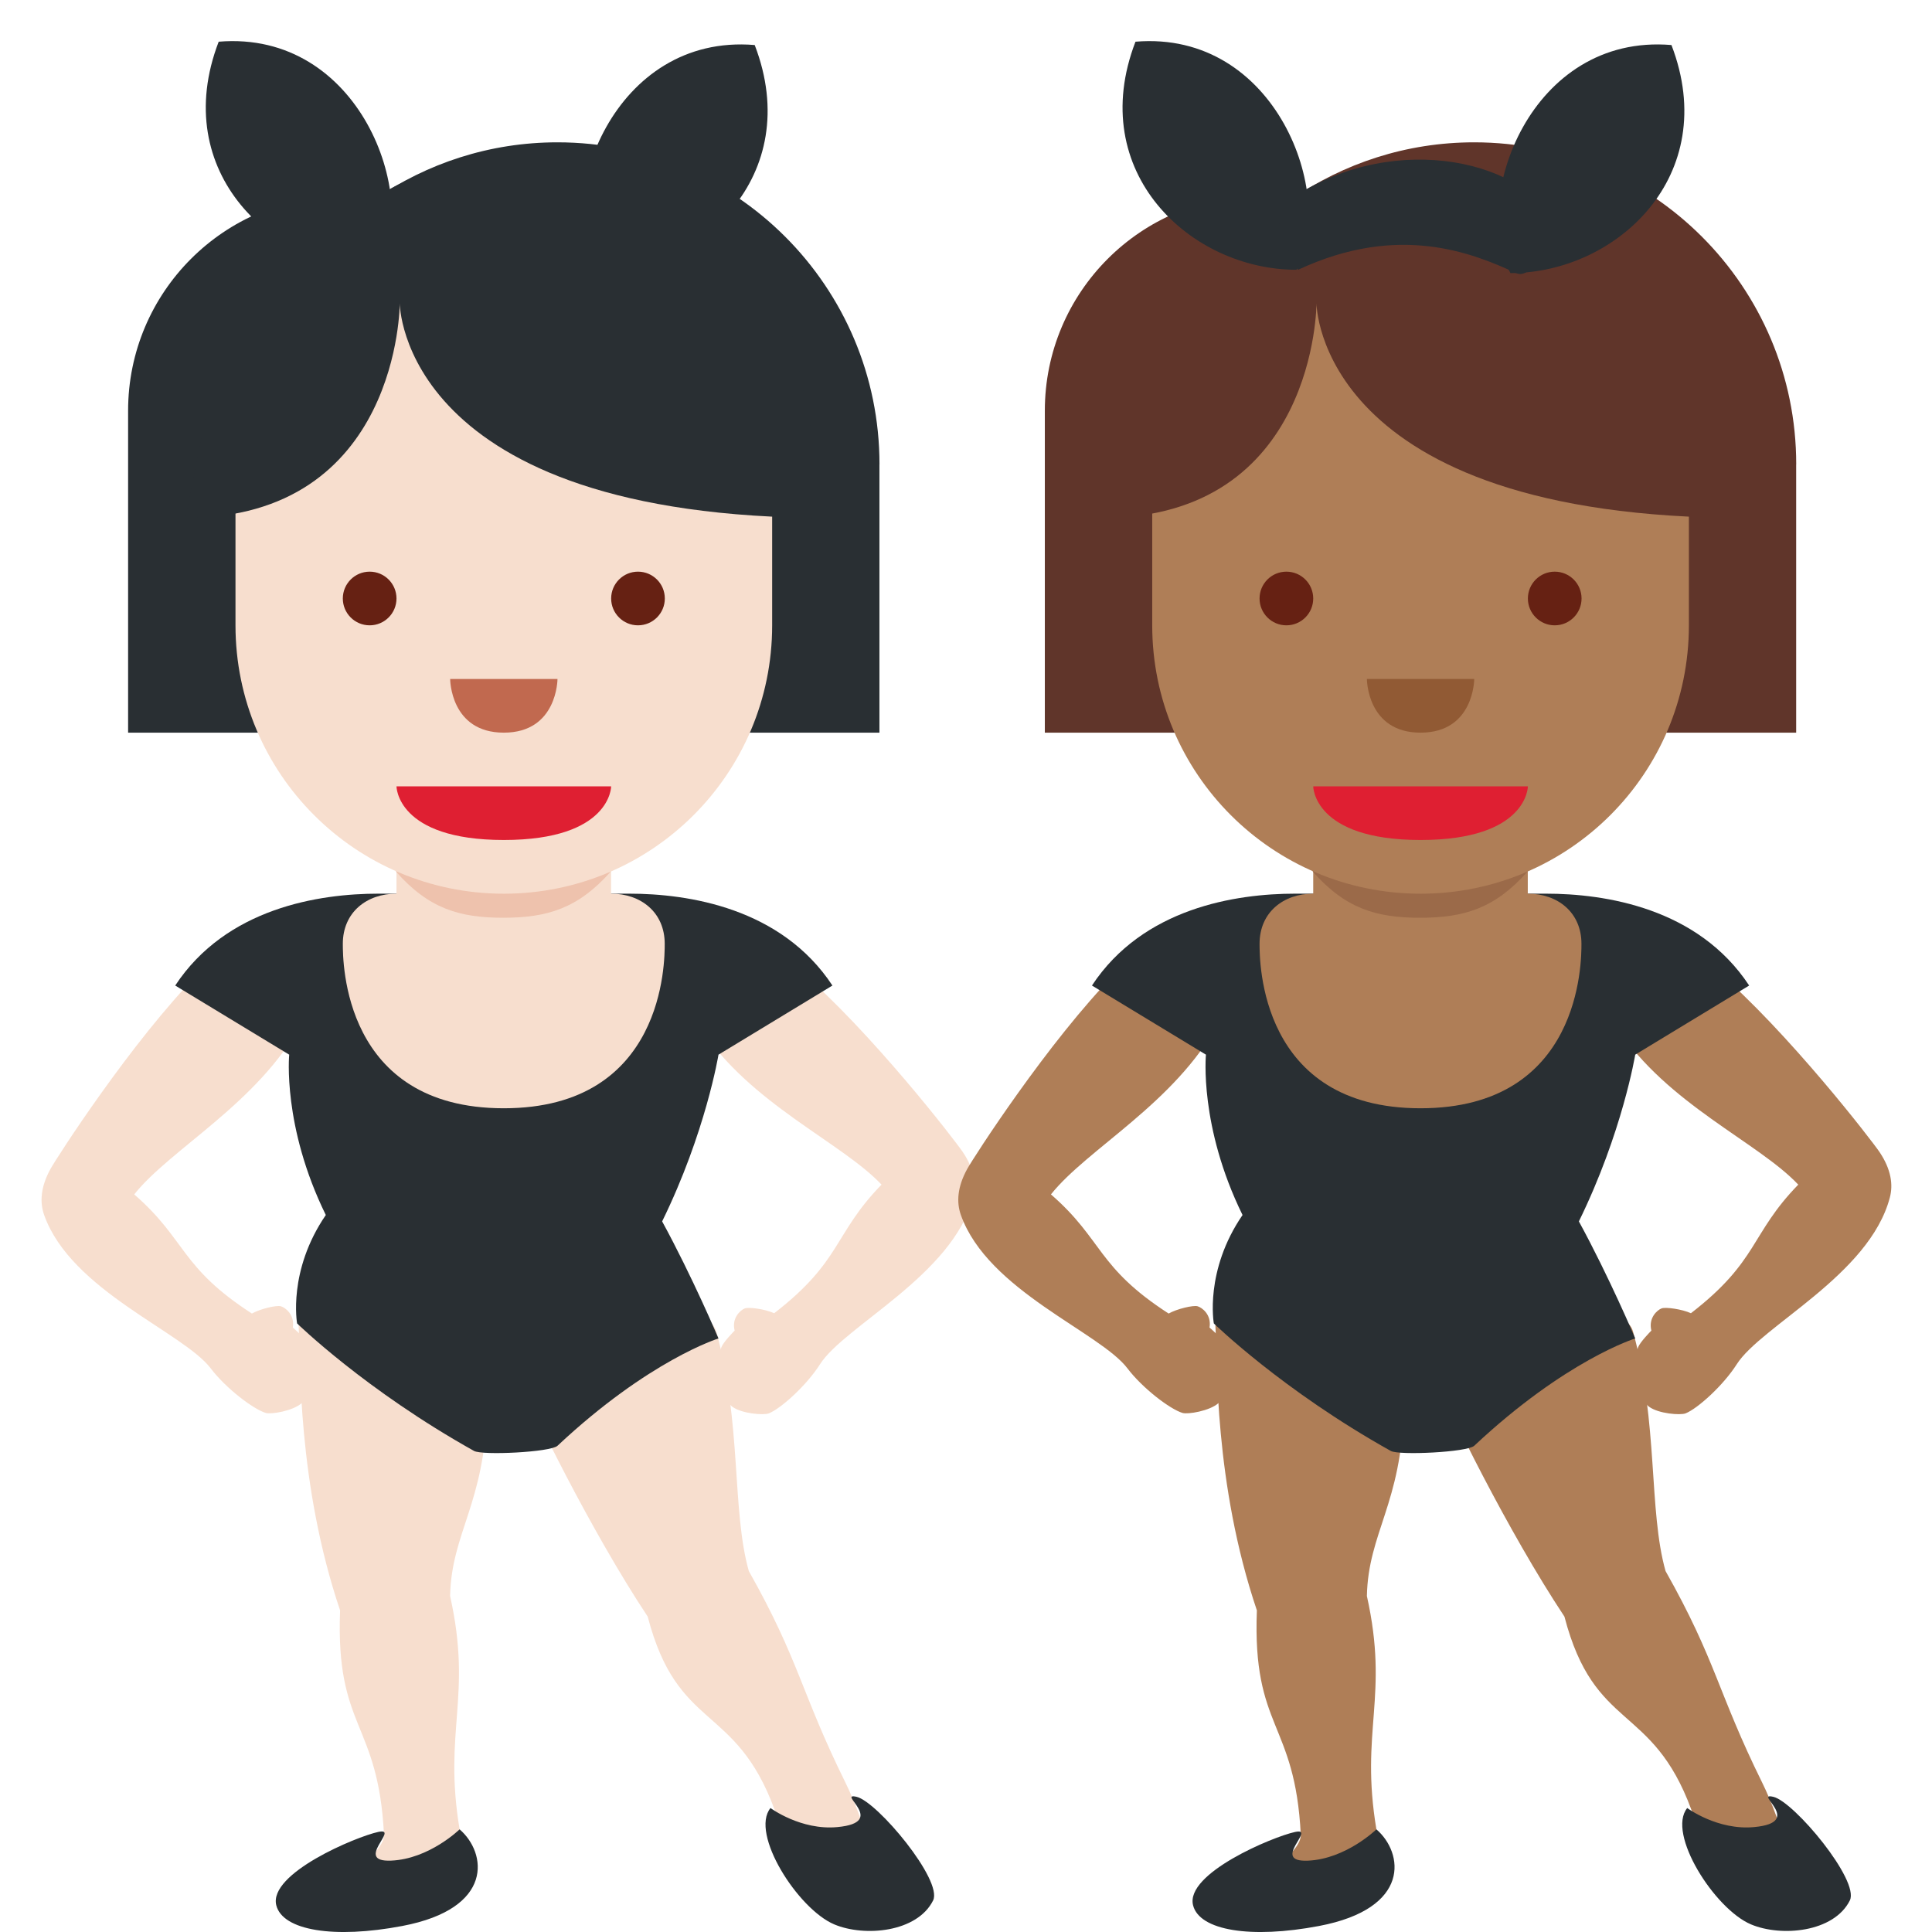
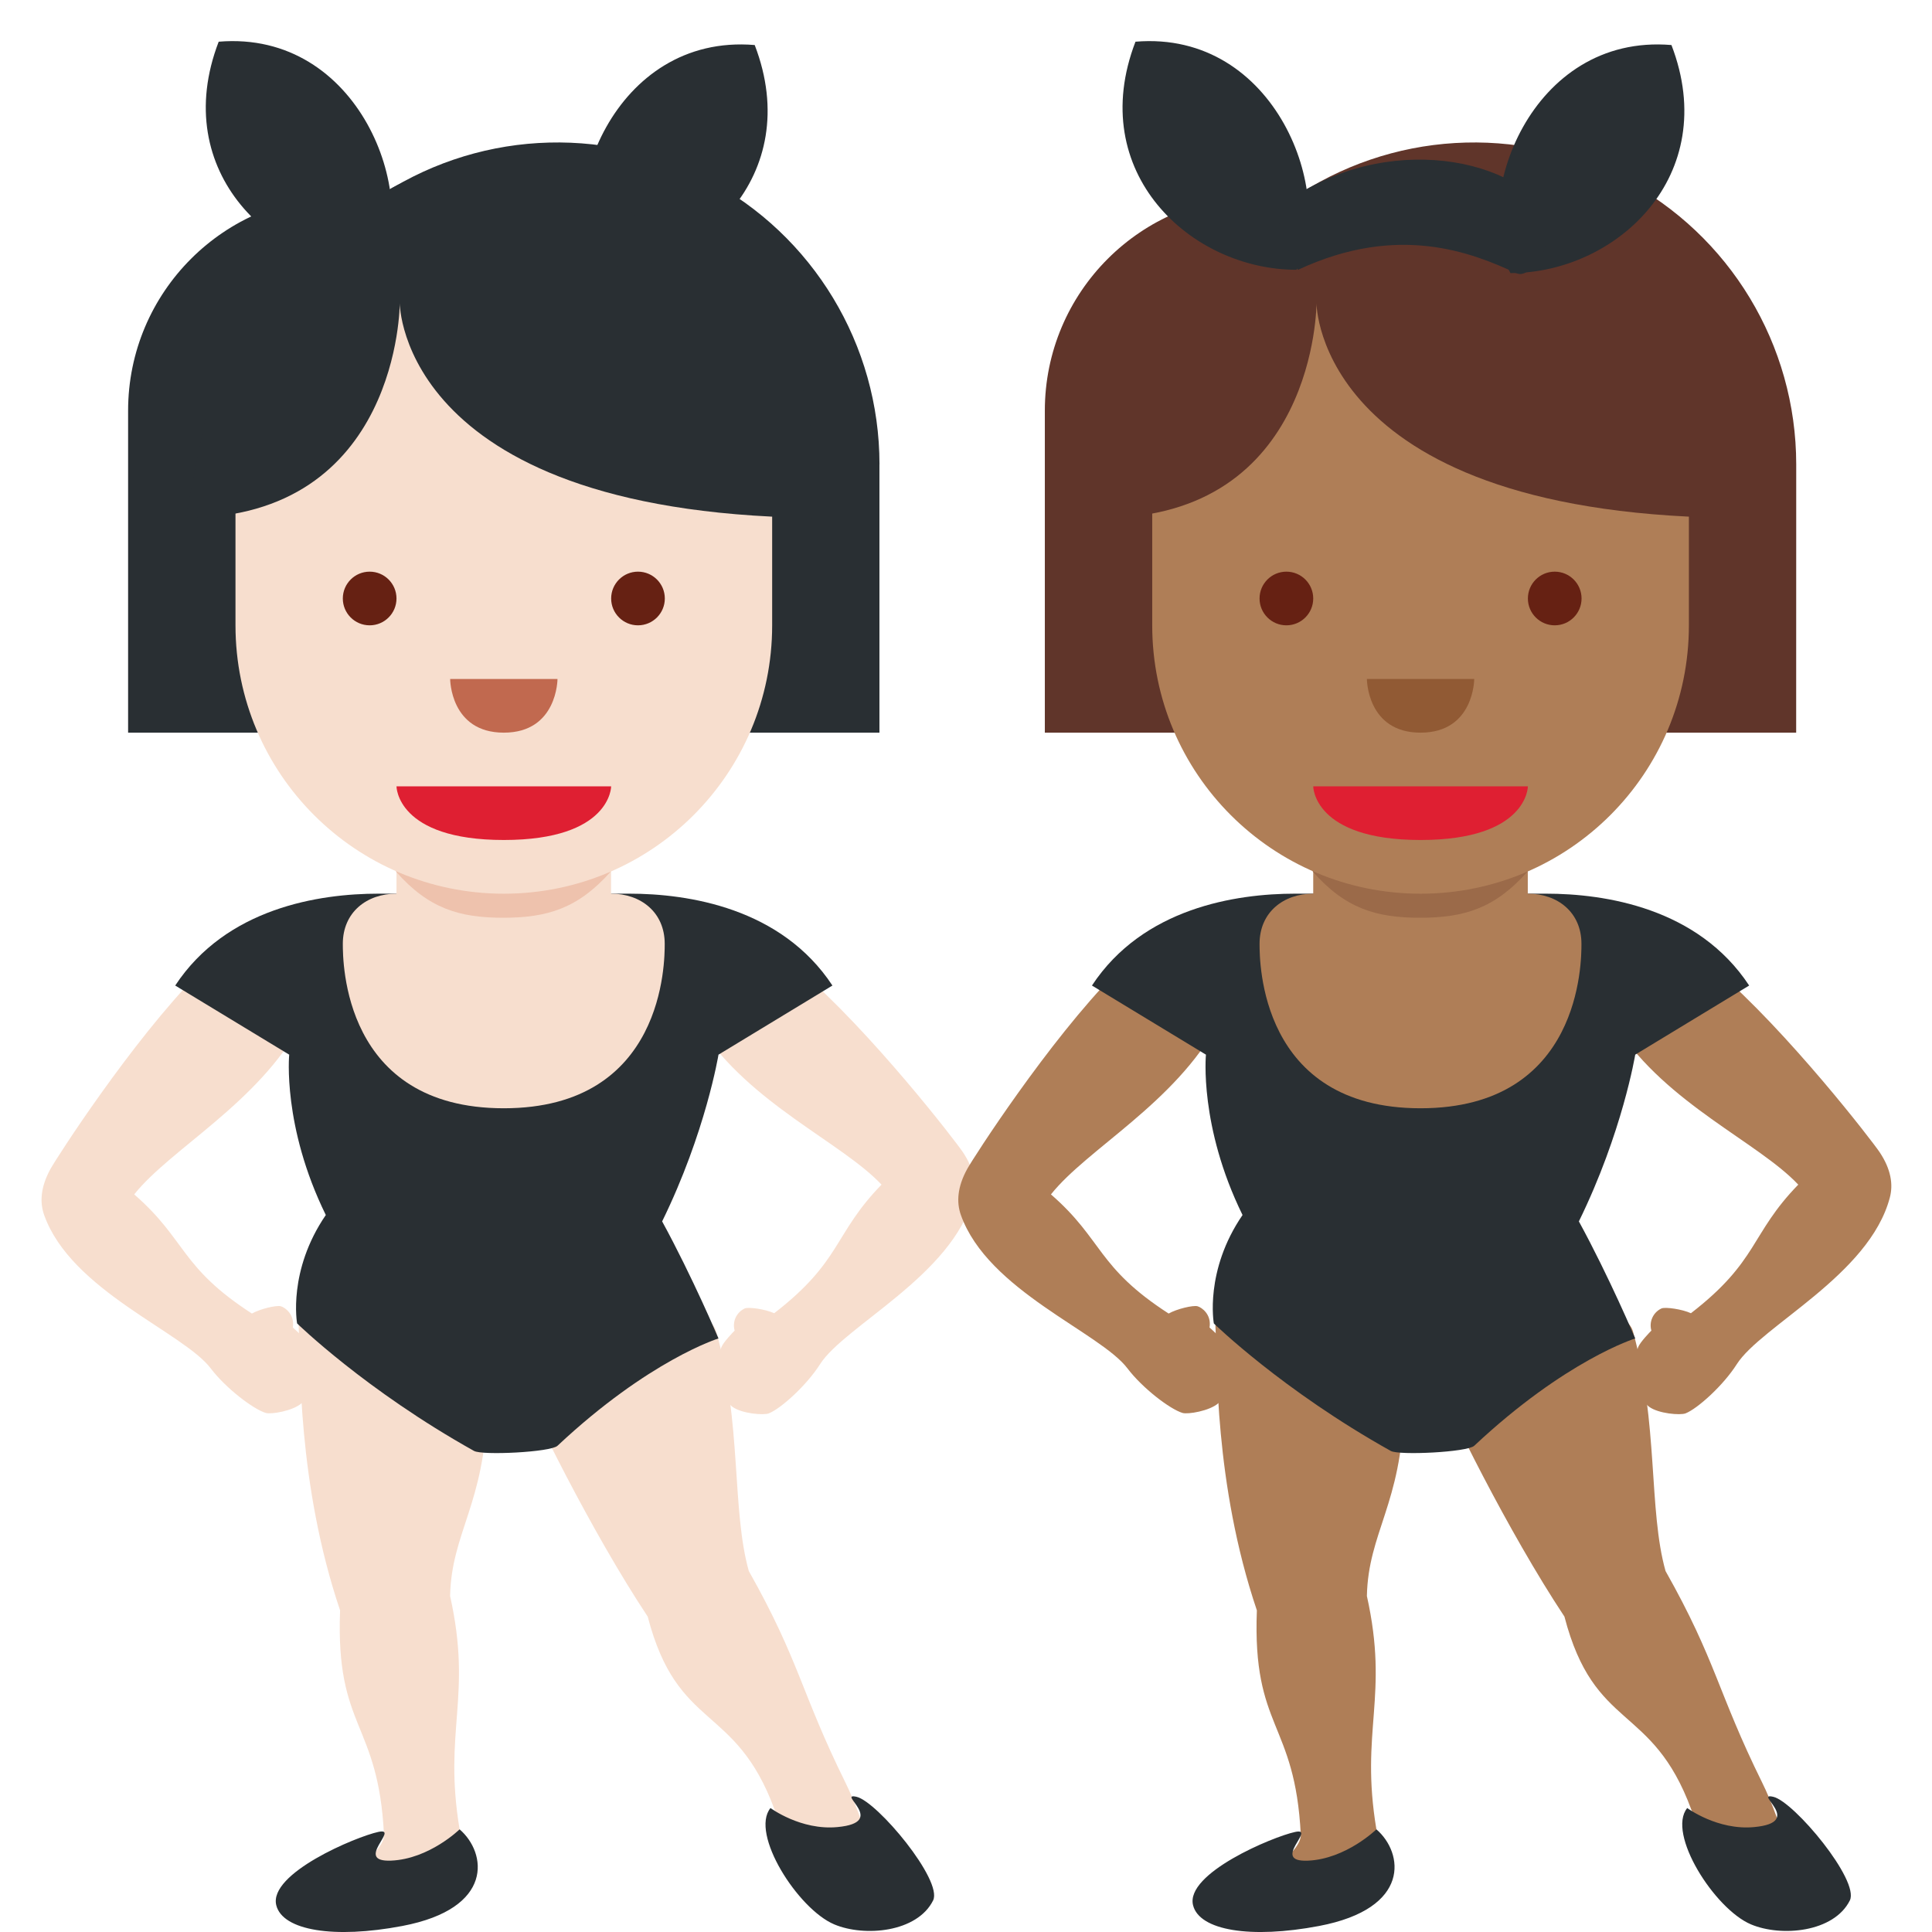
<svg xmlns="http://www.w3.org/2000/svg" viewBox="0 0 36 36">
-   <path fill="#F7DECE" d="M8.564 34.087c.131.787-2.091 1.454-2.376 1.326-.305-.137.988-.808.967-1.226-.106-2.12-.904-1.961-.818-4.18-.802-2.376-.735-4.653-.772-5.287-.087-1.472 3.528.615 3.509 1.518-.038 1.776-.663 2.321-.687 3.502.42 1.882-.131 2.499.177 4.347zm7.189-.872c.353.715.726 1.971.416 1.931-.331-.043-1.396-.505-1.736-1.427-.734-1.991-1.804-1.447-2.364-3.596-1.047-1.579-2.186-3.886-2.406-4.482-.509-1.384 3.441-1.701 3.683-.832.477 1.711.287 3.328.607 4.465.948 1.68.97 2.261 1.8 3.941z" />
-   <path fill="#F7DECE" d="M5.621 26.146c-.164.146-.57.212-.669.182-.232-.07-.745-.46-1.026-.831-.513-.675-2.601-1.446-3.103-2.856-.085-.238-.067-.524.118-.86.113-.205 1.505-2.37 2.77-3.655.336-.342 1.248-.428 1.676-.104.427.323.483.579.233 1.04-.811 1.497-2.441 2.342-3.119 3.194.974.847.851 1.353 2.193 2.22.156-.088.457-.158.538-.136.08.022.264.154.224.397.024.02.226.196.271.286.126.245.107.934-.106 1.123zm8.023.065c.176.132.586.163.682.125.225-.089.703-.521.953-.914.454-.715 2.471-1.659 2.853-3.106.065-.244.023-.528-.19-.847-.13-.195-1.698-2.235-3.066-3.41-.364-.312-1.279-.322-1.679.037-.399.358-.433.617-.146 1.056.934 1.424 2.628 2.129 3.375 2.922-.9.925-.735 1.419-2 2.396-.163-.075-.469-.119-.547-.09-.078.029-.25.176-.19.414-.022.021-.209.214-.246.307-.103.255-.027.939.201 1.11z" />
-   <path fill="#292F33" d="M15.511 18.364c-.953-1.447-2.684-1.712-3.788-1.712H9.388v.002-.002H7.053c-1.104 0-2.835.265-3.788 1.712l2.124 1.288s-.131 1.332.682 2.988c-.713 1.04-.535 2.02-.535 2.02s1.277 1.248 3.297 2.376c.153.086 1.427.024 1.555-.096 1.706-1.6 3-2 3-2s-.488-1.153-1.05-2.181c.812-1.656 1.05-3.107 1.05-3.107l2.123-1.288z" />
-   <path fill="#F7DECE" d="M12.386 17.587c0-.588-.445-.935-1-.935v-3H7.388v3c-.555 0-1 .347-1 .935 0 .323 0 3.063 2.997 3.064h.004c2.997-.001 2.997-2.74 2.997-3.064z" />
-   <path fill="#EEC2AD" d="M7.379 16.242c.608.687 1.178.859 1.998.859.819 0 1.394-.173 2.002-.859v-.812h-4v.812z" />
-   <path fill="#292F33" d="M16.388 8.653c0-3.314-2.687-6.001-6.001-6.001-1.264 0-2.435.393-3.402 1.06-.196-.03-.393-.06-.598-.06-2.209 0-4 1.791-4 4v6h14V8.653z" />
-   <path fill="#F7DECE" d="M14.388 5.652h-10v6.001c0 2.762 2.238 5 5 5s5-2.237 5-5V5.652z" />
-   <path fill="#292F33" d="M14.449 4.652h-10l-1 5c4 0 4-4 4-4s0 4 8 4l-1-5z" />
-   <path fill="#DF1F32" d="M11.388 14.652h-4s0 1 2 1 2-1 2-1z" />
-   <circle fill="#662113" cx="6.888" cy="11.152" r=".5" />
-   <circle fill="#662113" cx="11.888" cy="11.152" r=".5" />
-   <path fill="#C1694F" d="M8.388 12.652h2s0 1-1 1-1-1-1-1z" />
-   <path fill="#292F33" d="M4.075.777c2.625-.219 3.75 2.875 3 4.25-1.968 0-3.937-1.813-3-4.25zm9.988.062c-2.625-.219-3.75 2.875-3 4.25 1.969 0 3.937-1.812 3-4.25z" />
-   <path fill="#292F33" d="M6.7 3.902c1.812-1.438 4.344-1.062 5.156.156.031.312-.37 1.178-.688 1.031-.812-.375-2.188-.938-4.063-.062-.092-.063-.439-1.098-.405-1.125zm7.657 29.788c-.386.475.511 1.883 1.188 2.168.564.238 1.545.149 1.842-.446.186-.373-1.04-1.842-1.426-1.931-.386-.089.594.475-.356.564-.684.065-1.248-.355-1.248-.355zm-5.793.397c.505.435.654 1.474-1.069 1.801-1.268.241-2.228.086-2.347-.386-.148-.594 1.486-1.278 1.902-1.367.416-.089-.475.564.238.535.712-.03 1.276-.583 1.276-.583z" />
-   <path fill="#AF7E57" d="M25.647 34.087c.131.787-2.091 1.454-2.376 1.326-.305-.137.988-.808.967-1.226-.106-2.12-.904-1.961-.818-4.18-.802-2.376-.735-4.653-.772-5.287-.087-1.472 3.528.615 3.509 1.518-.038 1.776-.663 2.321-.687 3.502.419 1.882-.132 2.499.177 4.347zm7.188-.872c.353.715.726 1.971.416 1.931-.331-.043-1.396-.505-1.736-1.427-.734-1.991-1.804-1.447-2.364-3.596-1.047-1.579-2.186-3.886-2.406-4.482-.509-1.384 3.441-1.701 3.683-.832.477 1.711.287 3.328.607 4.465.948 1.68.97 2.261 1.8 3.941z" />
-   <path fill="#AF7E57" d="M22.703 26.146c-.164.146-.57.212-.669.182-.232-.07-.745-.46-1.026-.831-.513-.675-2.601-1.446-3.103-2.856-.085-.238-.067-.524.118-.86.113-.205 1.505-2.37 2.77-3.655.336-.342 1.248-.428 1.676-.104.427.323.483.579.233 1.04-.811 1.497-2.441 2.342-3.119 3.194.974.847.851 1.353 2.193 2.22.156-.088.457-.158.538-.136.08.022.264.154.224.397.024.02.226.196.271.286.126.245.107.934-.106 1.123zm8.023.065c.176.132.586.163.682.125.225-.089.703-.521.953-.914.454-.715 2.471-1.659 2.853-3.106.065-.244.023-.528-.19-.847-.13-.195-1.698-2.235-3.066-3.41-.364-.312-1.279-.322-1.679.037-.399.358-.433.617-.146 1.056.934 1.424 2.628 2.129 3.375 2.922-.9.925-.735 1.419-2 2.396-.163-.075-.469-.119-.547-.09-.078.029-.25.176-.19.414-.022.021-.209.214-.246.307-.103.255-.027.939.201 1.11z" />
-   <path fill="#292F33" d="M32.593 18.364c-.953-1.447-2.684-1.712-3.788-1.712H26.47v.002-.002h-2.335c-1.104 0-2.835.265-3.788 1.712l2.124 1.288s-.131 1.332.682 2.988c-.713 1.04-.535 2.02-.535 2.02s1.277 1.248 3.297 2.376c.153.086 1.427.024 1.555-.096 1.706-1.6 3-2 3-2s-.488-1.153-1.05-2.181c.812-1.656 1.05-3.107 1.05-3.107l2.123-1.288z" />
-   <path fill="#AF7E57" d="M29.468 17.587c0-.588-.445-.935-1-.935v-3H24.47v3c-.555 0-1 .347-1 .935 0 .323 0 3.063 2.997 3.064h.004c2.997-.001 2.997-2.74 2.997-3.064z" />
-   <path fill="#9B6A49" d="M24.462 16.242c.608.687 1.178.859 1.998.859.819 0 1.394-.173 2.002-.859v-.812h-4v.812z" />
-   <path fill="#60352A" d="M33.47 8.653c0-3.314-2.687-6.001-6.001-6.001-1.264 0-2.435.393-3.402 1.06-.196-.03-.393-.06-.598-.06-2.209 0-4 1.791-4 4v6h14V8.653z" />
-   <path fill="#AF7E57" d="M31.47 5.652h-10v6.001c0 2.762 2.238 5 5 5s5-2.237 5-5V5.652z" />
-   <path fill="#60352A" d="M31.531 4.652h-10l-1 5c4 0 4-4 4-4s0 4 8 4l-1-5z" />
-   <path fill="#DF1F32" d="M28.47 14.652h-4s0 1 2 1 2-1 2-1z" />
-   <circle fill="#662113" cx="23.97" cy="11.152" r=".5" />
-   <circle fill="#662113" cx="28.97" cy="11.152" r=".5" />
-   <path fill="#915A34" d="M25.47 12.652h2s0 1-1 1-1-1-1-1z" />
-   <path fill="#292F33" d="M21.158.777c2.625-.219 3.75 2.875 3 4.25-1.969 0-3.938-1.813-3-4.25zm9.987.062c-2.625-.219-3.75 2.875-3 4.25 1.969 0 3.937-1.812 3-4.25z" />
-   <path fill="#292F33" d="M23.783 3.902c1.812-1.438 4.344-1.062 5.156.156.031.312-.37 1.178-.688 1.031-.812-.375-2.188-.938-4.063-.062-.093-.063-.44-1.098-.405-1.125zm7.656 29.788c-.386.475.511 1.883 1.188 2.168.564.238 1.545.149 1.842-.446.186-.373-1.04-1.842-1.426-1.931-.386-.089.594.475-.356.564-.684.065-1.248-.355-1.248-.355zm-5.792.397c.505.435.654 1.474-1.069 1.801-1.268.241-2.228.086-2.347-.386-.149-.594 1.485-1.277 1.901-1.366.416-.089-.475.564.238.535.712-.031 1.277-.584 1.277-.584z" />
+   <path fill="#f7dece" d="M8.564 34.087c.131.787-2.091 1.454-2.376 1.326-.305-.137.988-.808.967-1.226-.106-2.12-.904-1.961-.818-4.18-.802-2.376-.735-4.653-.772-5.287-.087-1.472 3.528.615 3.509 1.518-.038 1.776-.663 2.321-.687 3.502.42 1.882-.131 2.499.177 4.347m7.189-.872c.353.715.726 1.971.416 1.931-.331-.043-1.396-.505-1.736-1.427-.734-1.991-1.804-1.447-2.364-3.596-1.047-1.579-2.186-3.886-2.406-4.482-.509-1.384 3.441-1.701 3.683-.832.477 1.711.287 3.328.607 4.465.948 1.68.97 2.261 1.8 3.941" />
+   <path fill="#f7dece" d="M5.621 26.146c-.164.146-.57.212-.669.182-.232-.07-.745-.46-1.026-.831-.513-.675-2.601-1.446-3.103-2.856-.085-.238-.067-.524.118-.86.113-.205 1.505-2.37 2.77-3.655.336-.342 1.248-.428 1.676-.104.427.323.483.579.233 1.04-.811 1.497-2.441 2.342-3.119 3.194.974.847.851 1.353 2.193 2.22.156-.088.457-.158.538-.136.08.022.264.154.224.397.024.02.226.196.271.286.126.245.107.934-.106 1.123m8.023.065c.176.132.586.163.682.125.225-.089.703-.521.953-.914.454-.715 2.471-1.659 2.853-3.106.065-.244.023-.528-.19-.847-.13-.195-1.698-2.235-3.066-3.41-.364-.312-1.279-.322-1.679.037-.399.358-.433.617-.146 1.056.934 1.424 2.628 2.129 3.375 2.922-.9.925-.735 1.419-2 2.396-.163-.075-.469-.119-.547-.09a.35.35 0 0 0-.19.414c-.022.021-.209.214-.246.307-.103.255-.027.939.201 1.11" />
+   <path fill="#292f33" d="M15.511 18.364c-.953-1.447-2.684-1.712-3.788-1.712H9.388v.002-.002H7.053c-1.104 0-2.835.265-3.788 1.712l2.124 1.288s-.131 1.332.682 2.988c-.713 1.04-.535 2.02-.535 2.02s1.277 1.248 3.297 2.376c.153.086 1.427.024 1.555-.096 1.706-1.6 3-2 3-2s-.488-1.153-1.05-2.181c.812-1.656 1.05-3.107 1.05-3.107z" />
+   <path fill="#f7dece" d="M12.386 17.587c0-.588-.445-.935-1-.935v-3H7.388v3c-.555 0-1 .347-1 .935 0 .323 0 3.063 2.997 3.064h.004c2.997-.001 2.997-2.74 2.997-3.064" />
+   <path fill="#eec2ad" d="M7.379 16.242c.608.687 1.178.859 1.998.859.819 0 1.394-.173 2.002-.859v-.812h-4z" />
+   <path fill="#292f33" d="M16.388 8.653a6.001 6.001 0 0 0-9.403-4.941 4 4 0 0 0-.598-.06 4 4 0 0 0-4 4v6h14V8.653z" />
+   <path fill="#f7dece" d="M14.388 5.652h-10v6.001c0 2.762 2.238 5 5 5s5-2.237 5-5z" />
+   <path fill="#292f33" d="M14.449 4.652h-10l-1 5c4 0 4-4 4-4s0 4 8 4z" />
+   <path fill="#df1f32" d="M11.388 14.652h-4s0 1 2 1 2-1 2-1" />
+   <circle cx="6.888" cy="11.152" r=".5" fill="#662113" />
+   <circle cx="11.888" cy="11.152" r=".5" fill="#662113" />
+   <path fill="#c1694f" d="M8.388 12.652h2s0 1-1 1-1-1-1-1" />
+   <path fill="#292f33" d="M4.075.777c2.625-.219 3.75 2.875 3 4.25-1.968 0-3.937-1.813-3-4.25m9.988.062c-2.625-.219-3.75 2.875-3 4.25 1.969 0 3.937-1.812 3-4.25" />
+   <path fill="#292f33" d="M6.7 3.902c1.812-1.438 4.344-1.062 5.156.156.031.312-.37 1.178-.688 1.031-.812-.375-2.188-.938-4.063-.062-.092-.063-.439-1.098-.405-1.125m7.657 29.788c-.386.475.511 1.883 1.188 2.168.564.238 1.545.149 1.842-.446.186-.373-1.04-1.842-1.426-1.931s.594.475-.356.564c-.684.065-1.248-.355-1.248-.355m-5.793.397c.505.435.654 1.474-1.069 1.801-1.268.241-2.228.086-2.347-.386-.148-.594 1.486-1.278 1.902-1.367s-.475.564.238.535c.712-.03 1.276-.583 1.276-.583" />
+   <path fill="#af7e57" d="M25.647 34.087c.131.787-2.091 1.454-2.376 1.326-.305-.137.988-.808.967-1.226-.106-2.12-.904-1.961-.818-4.18-.802-2.376-.735-4.653-.772-5.287-.087-1.472 3.528.615 3.509 1.518-.038 1.776-.663 2.321-.687 3.502.419 1.882-.132 2.499.177 4.347m7.188-.872c.353.715.726 1.971.416 1.931-.331-.043-1.396-.505-1.736-1.427-.734-1.991-1.804-1.447-2.364-3.596-1.047-1.579-2.186-3.886-2.406-4.482-.509-1.384 3.441-1.701 3.683-.832.477 1.711.287 3.328.607 4.465.948 1.68.97 2.261 1.8 3.941" />
+   <path fill="#af7e57" d="M22.703 26.146c-.164.146-.57.212-.669.182-.232-.07-.745-.46-1.026-.831-.513-.675-2.601-1.446-3.103-2.856-.085-.238-.067-.524.118-.86.113-.205 1.505-2.37 2.77-3.655.336-.342 1.248-.428 1.676-.104.427.323.483.579.233 1.04-.811 1.497-2.441 2.342-3.119 3.194.974.847.851 1.353 2.193 2.22.156-.088.457-.158.538-.136.08.022.264.154.224.397.024.02.226.196.271.286.126.245.107.934-.106 1.123m8.023.065c.176.132.586.163.682.125.225-.089.703-.521.953-.914.454-.715 2.471-1.659 2.853-3.106.065-.244.023-.528-.19-.847-.13-.195-1.698-2.235-3.066-3.41-.364-.312-1.279-.322-1.679.037-.399.358-.433.617-.146 1.056.934 1.424 2.628 2.129 3.375 2.922-.9.925-.735 1.419-2 2.396-.163-.075-.469-.119-.547-.09a.35.35 0 0 0-.19.414c-.022.021-.209.214-.246.307-.103.255-.027.939.201 1.11" />
+   <path fill="#292f33" d="M32.593 18.364c-.953-1.447-2.684-1.712-3.788-1.712H26.47v.002-.002h-2.335c-1.104 0-2.835.265-3.788 1.712l2.124 1.288s-.131 1.332.682 2.988c-.713 1.04-.535 2.02-.535 2.02s1.277 1.248 3.297 2.376c.153.086 1.427.024 1.555-.096 1.706-1.6 3-2 3-2s-.488-1.153-1.05-2.181c.812-1.656 1.05-3.107 1.05-3.107z" />
+   <path fill="#af7e57" d="M29.468 17.587c0-.588-.445-.935-1-.935v-3H24.47v3c-.555 0-1 .347-1 .935 0 .323 0 3.063 2.997 3.064h.004c2.997-.001 2.997-2.74 2.997-3.064" />
+   <path fill="#9b6a49" d="M24.462 16.242c.608.687 1.178.859 1.998.859.819 0 1.394-.173 2.002-.859v-.812h-4z" />
+   <path fill="#60352a" d="M33.47 8.653a6.001 6.001 0 0 0-9.403-4.941 4 4 0 0 0-.598-.06 4 4 0 0 0-4 4v6h14z" />
+   <path fill="#af7e57" d="M31.47 5.652h-10v6.001c0 2.762 2.238 5 5 5s5-2.237 5-5z" />
+   <path fill="#60352a" d="M31.531 4.652h-10l-1 5c4 0 4-4 4-4s0 4 8 4z" />
+   <path fill="#df1f32" d="M28.47 14.652h-4s0 1 2 1 2-1 2-1" />
+   <circle cx="23.97" cy="11.152" r=".5" fill="#662113" />
+   <circle cx="28.97" cy="11.152" r=".5" fill="#662113" />
+   <path fill="#915a34" d="M25.47 12.652h2s0 1-1 1-1-1-1-1" />
+   <path fill="#292f33" d="M21.158.777c2.625-.219 3.75 2.875 3 4.25-1.969 0-3.938-1.813-3-4.25m9.987.062c-2.625-.219-3.75 2.875-3 4.25 1.969 0 3.937-1.812 3-4.25" />
+   <path fill="#292f33" d="M23.783 3.902c1.812-1.438 4.344-1.062 5.156.156.031.312-.37 1.178-.688 1.031-.812-.375-2.188-.938-4.063-.062-.093-.063-.44-1.098-.405-1.125m7.656 29.788c-.386.475.511 1.883 1.188 2.168.564.238 1.545.149 1.842-.446.186-.373-1.04-1.842-1.426-1.931s.594.475-.356.564c-.684.065-1.248-.355-1.248-.355m-5.792.397c.505.435.654 1.474-1.069 1.801-1.268.241-2.228.086-2.347-.386-.149-.594 1.485-1.277 1.901-1.366s-.475.564.238.535c.712-.031 1.277-.584 1.277-.584" />
</svg>
